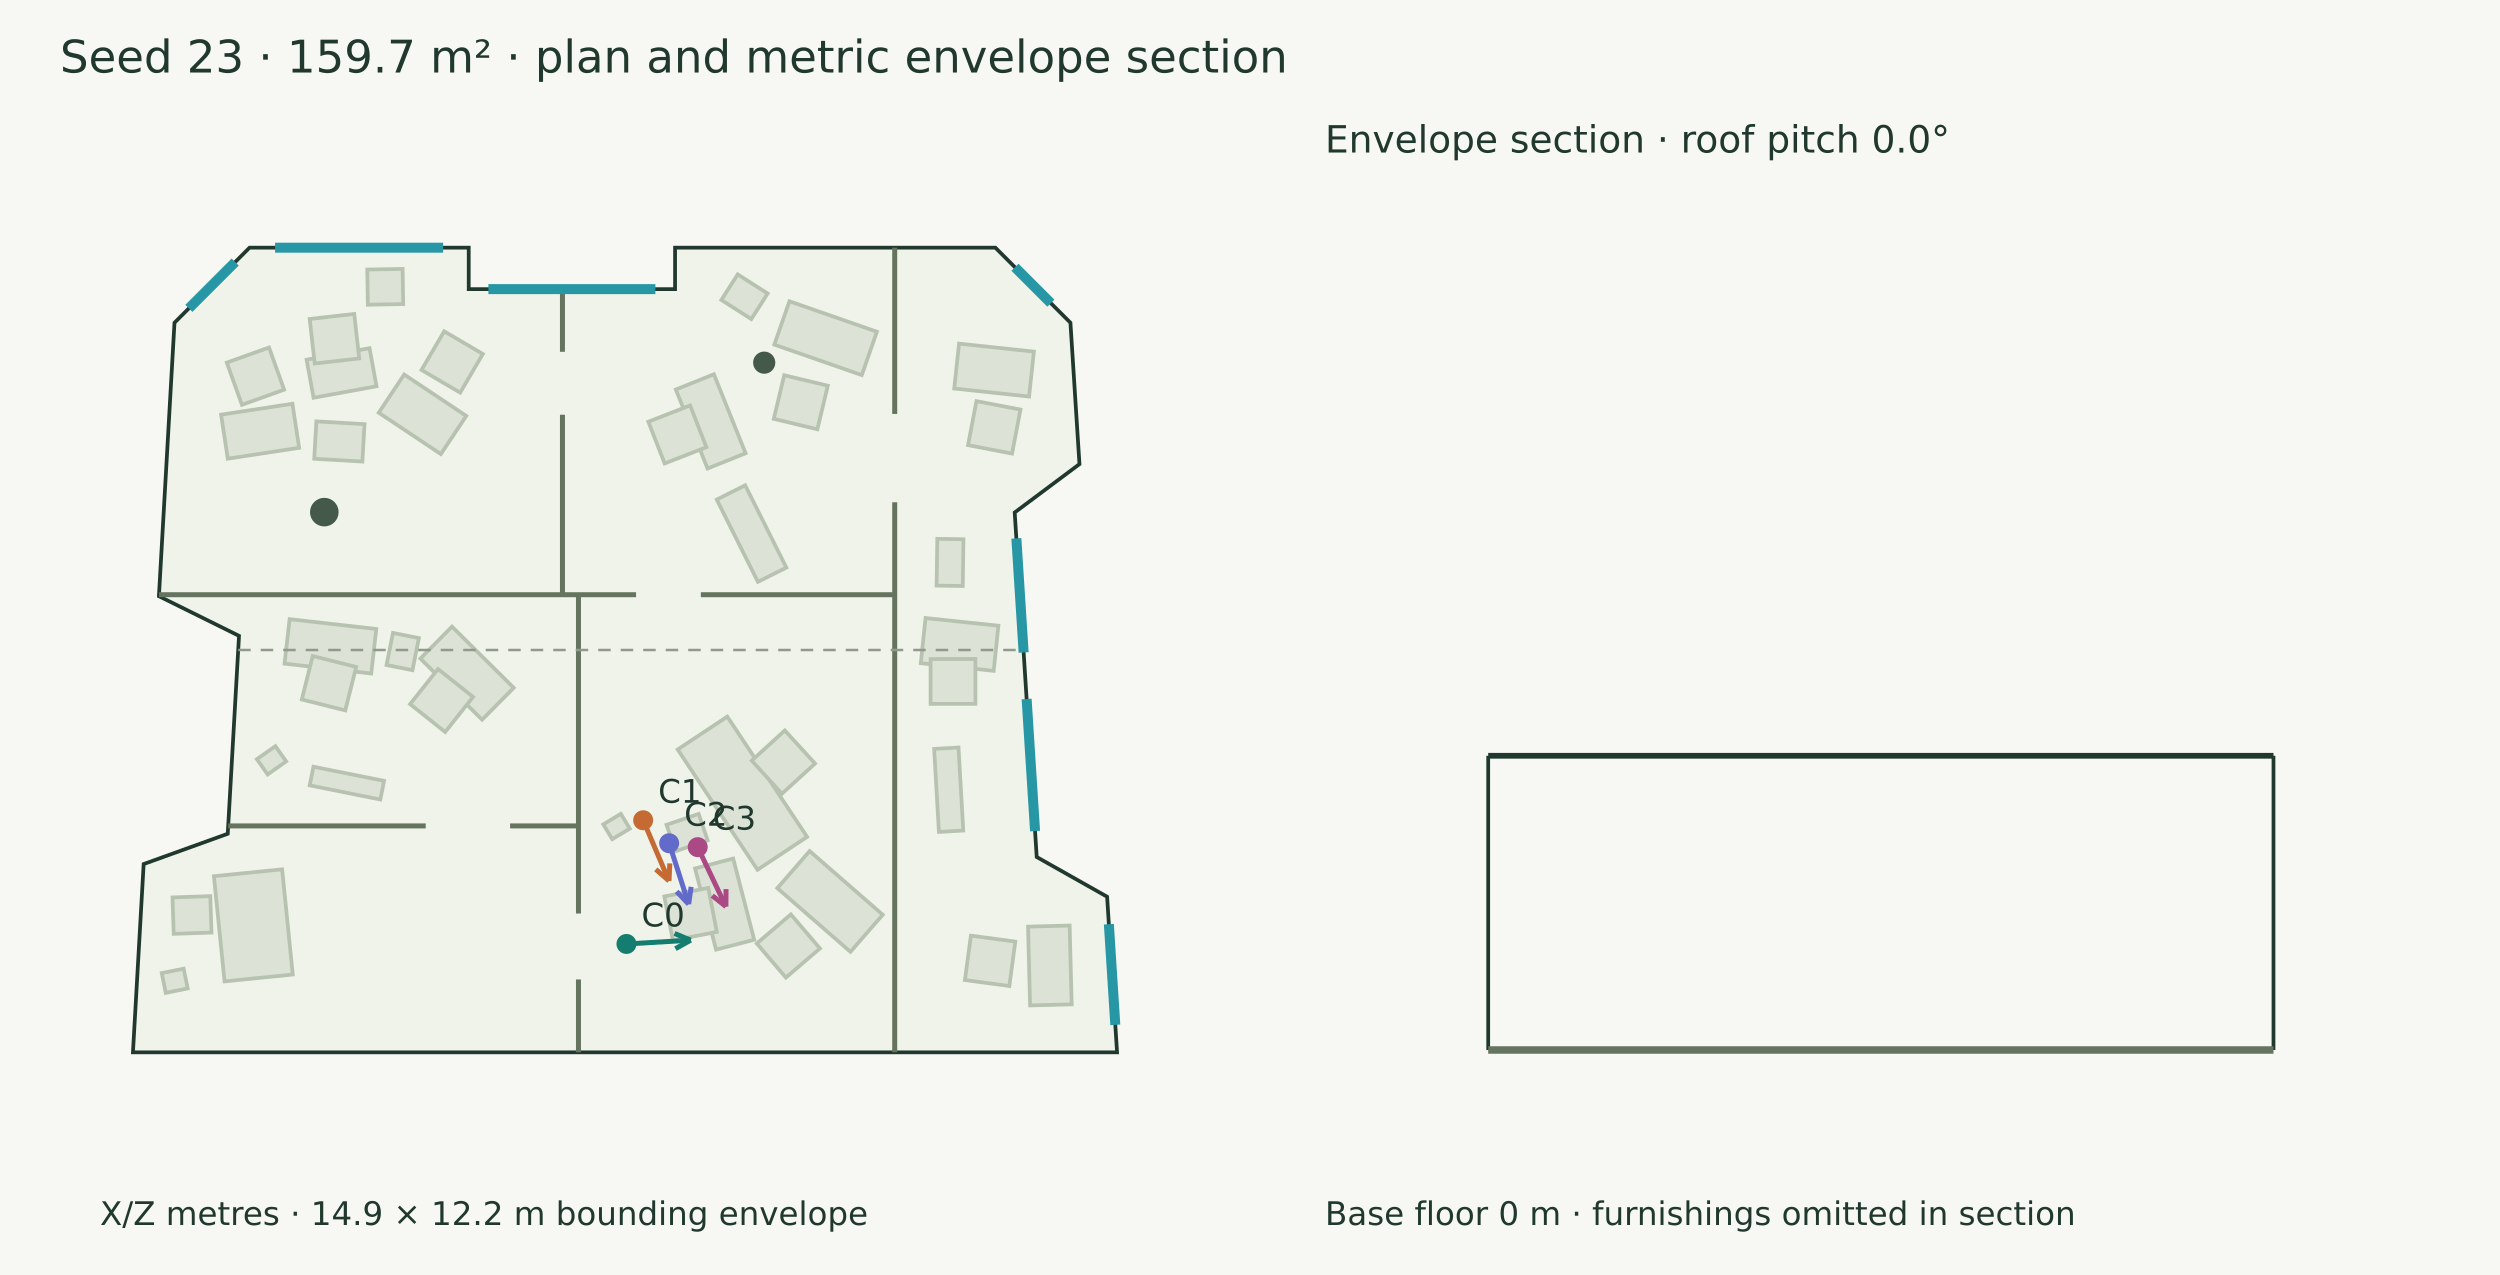
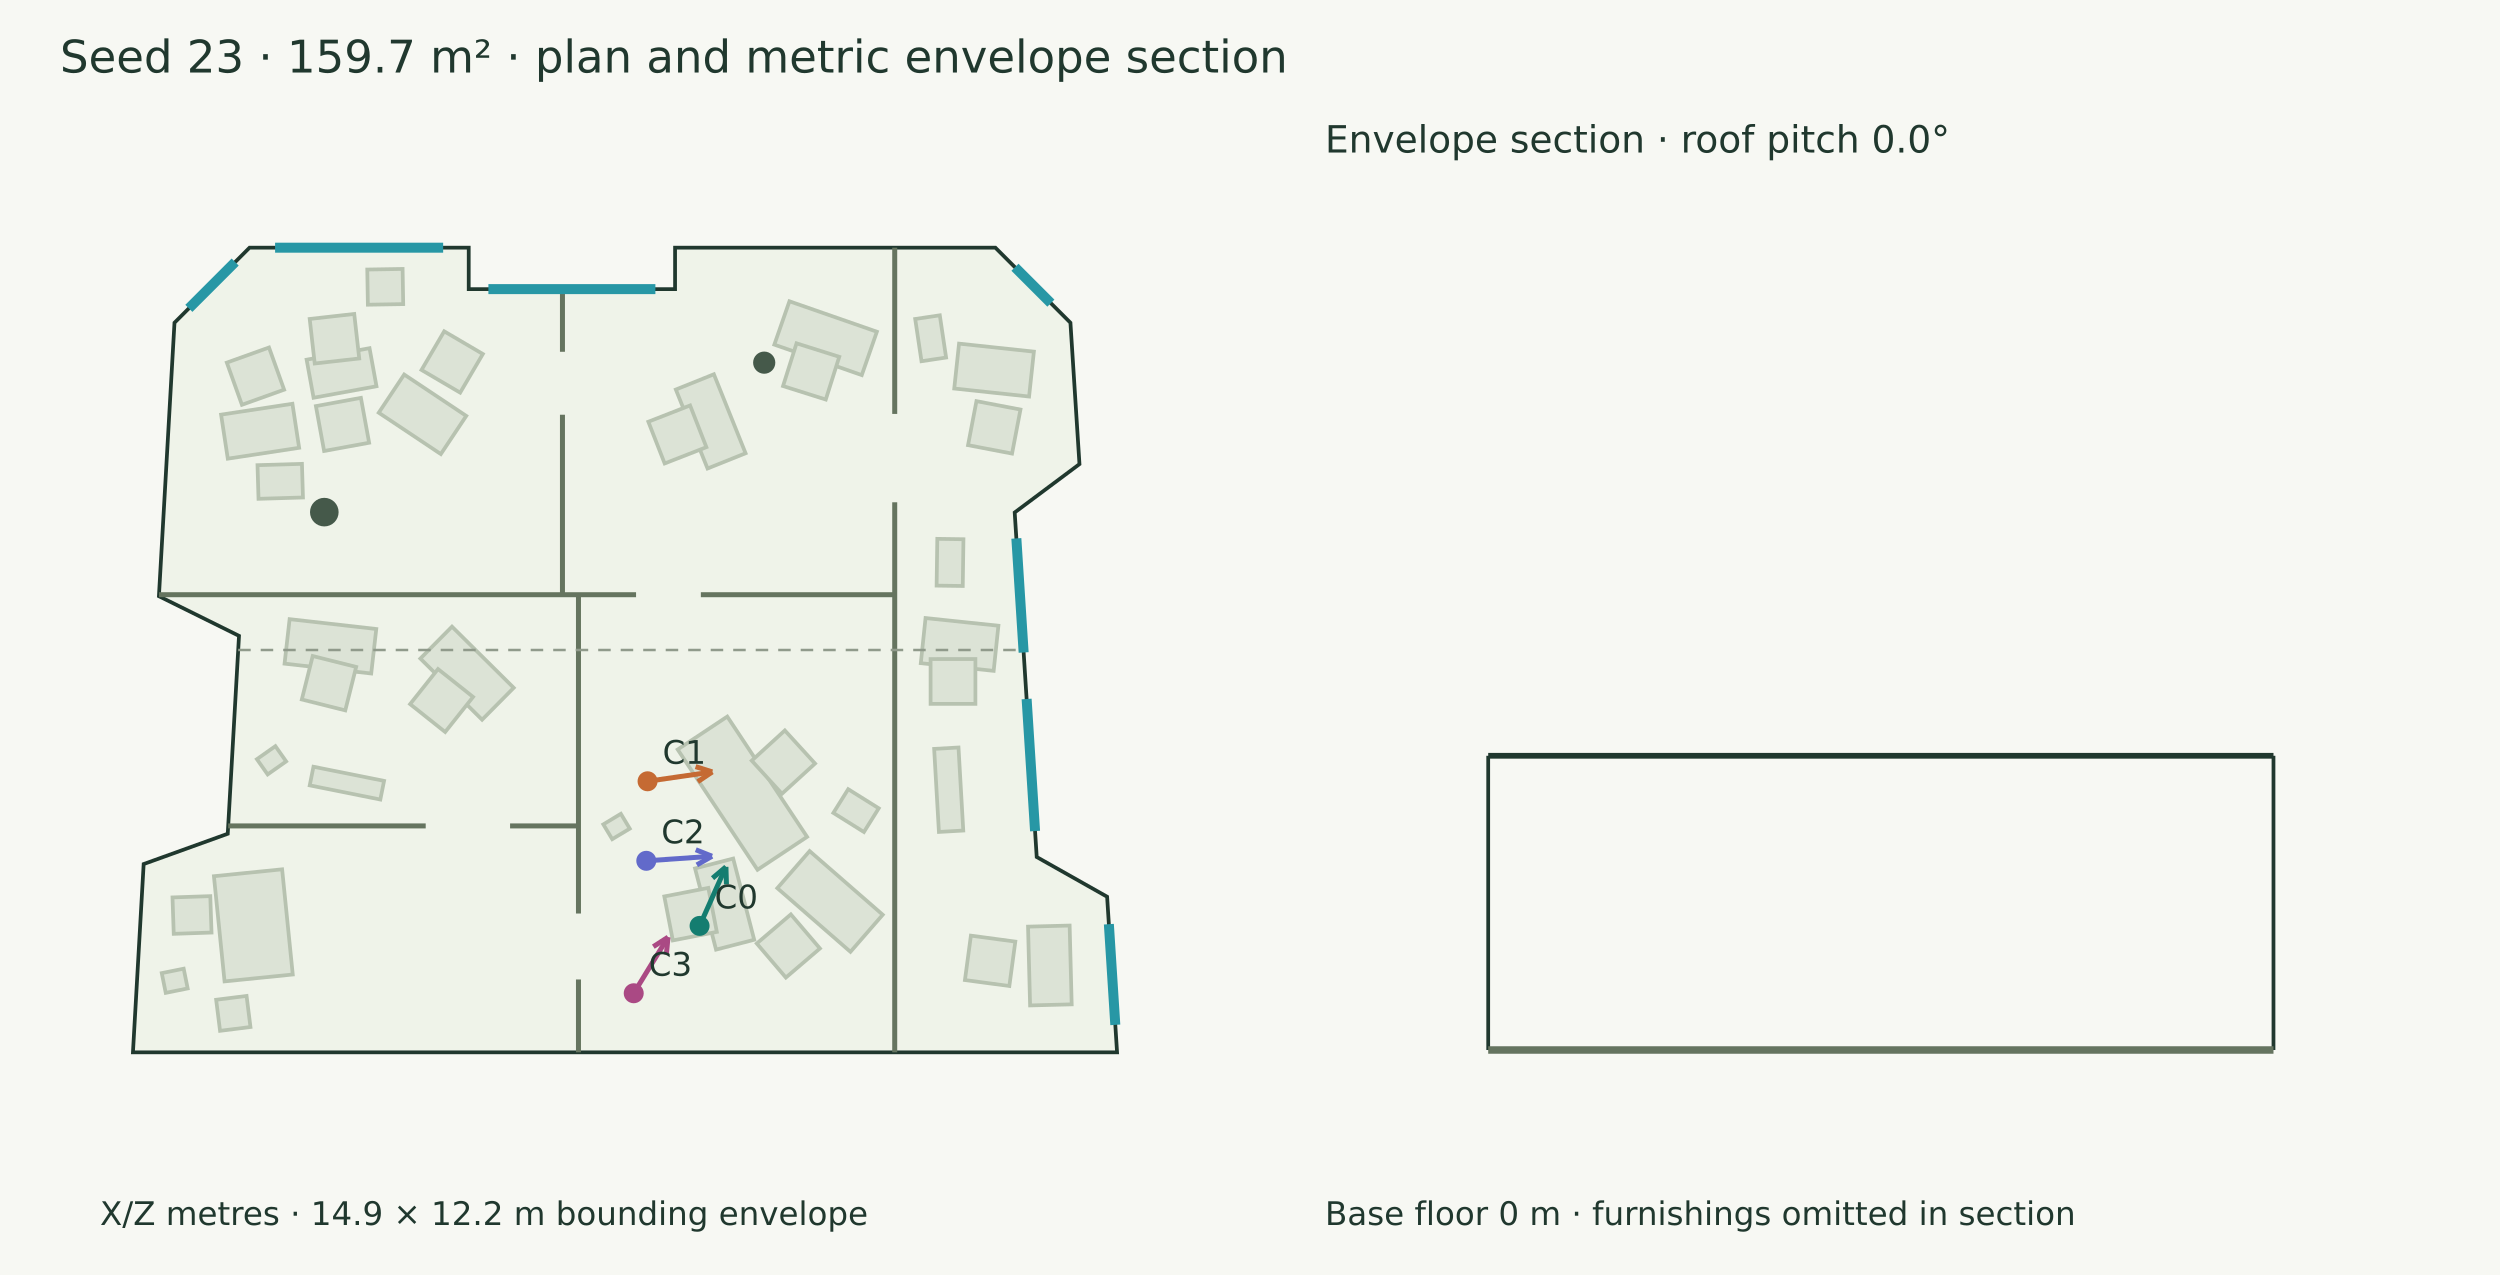
<svg xmlns="http://www.w3.org/2000/svg" width="1000" height="510" viewBox="0 0 1000 510">
  <rect width="100%" height="100%" fill="#f7f8f3" />
  <g font-family="DejaVu Sans" fill="#20382e">
    <text x="24.000" y="29.000" font-size="18">Seed 23 · 159.7 m² · plan and metric envelope section</text>
    <polygon points="99.809,99.076 187.488,99.076 187.488,115.646 270.027,115.646 270.027,99.076 398.154,99.076 428.170,129.091 431.784,185.642 405.878,204.987 414.686,342.805 442.844,358.694 446.822,420.924 53.178,420.924 57.466,345.620 91.097,333.498 95.603,254.343 63.565,238.482 69.793,129.091" fill="#eff3e9" stroke="#20382e" stroke-width="1.5" />
    <polygon points="119.652,179.117 91.118,183.465 88.434,165.855 116.968,161.507" fill="#dce3d6" stroke="#b7c2b0" stroke-width="1.5" />
    <polygon points="113.646,155.870 96.774,161.914 90.730,145.041 107.603,138.998" fill="#dce3d6" stroke="#b7c2b0" stroke-width="1.5" />
    <polygon points="150.595,154.502 125.430,159.101 122.646,143.869 147.811,139.269" fill="#dce3d6" stroke="#b7c2b0" stroke-width="1.5" />
    <polygon points="143.696,143.389 125.886,145.396 123.880,127.586 141.690,125.579" fill="#dce3d6" stroke="#b7c2b0" stroke-width="1.5" />
    <polygon points="176.327,181.633 151.495,165.085 161.673,149.813 186.504,166.362" fill="#dce3d6" stroke="#b7c2b0" stroke-width="1.5" />
    <polygon points="184.061,157.058 168.605,147.986 177.677,132.529 193.134,141.602" fill="#dce3d6" stroke="#b7c2b0" stroke-width="1.5" />
    <polygon points="370.218,247.225 399.362,250.293 397.462,268.340 368.318,265.272" fill="#dce3d6" stroke="#b7c2b0" stroke-width="1.5" />
    <polygon points="372.235,263.617 390.158,263.614 390.160,281.537 372.238,281.539" fill="#dce3d6" stroke="#b7c2b0" stroke-width="1.5" />
    <polygon points="383.620,137.453 413.554,140.662 411.629,158.619 381.695,155.410" fill="#dce3d6" stroke="#b7c2b0" stroke-width="1.5" />
    <polygon points="390.583,160.463 408.186,163.832 404.817,181.435 387.214,178.066" fill="#dce3d6" stroke="#b7c2b0" stroke-width="1.5" />
    <polygon points="385.377,215.693 385.103,234.396 374.644,234.243 374.918,215.539" fill="#dce3d6" stroke="#b7c2b0" stroke-width="1.5" />
    <polygon points="180.795,250.657 205.485,275.122 192.835,287.888 168.145,263.423" fill="#dce3d6" stroke="#b7c2b0" stroke-width="1.5" />
    <polygon points="175.200,267.615 189.226,278.773 178.067,292.798 164.042,281.640" fill="#dce3d6" stroke="#b7c2b0" stroke-width="1.5" />
    <polygon points="115.847,247.662 150.509,251.604 148.485,269.401 113.823,265.459" fill="#dce3d6" stroke="#b7c2b0" stroke-width="1.5" />
    <polygon points="125.080,262.412 142.465,266.767 138.110,284.153 120.725,279.797" fill="#dce3d6" stroke="#b7c2b0" stroke-width="1.5" />
    <polygon points="152.129,319.819 123.889,314.152 125.386,306.693 153.626,312.360" fill="#dce3d6" stroke="#b7c2b0" stroke-width="1.5" />
    <polygon points="302.999,347.906 271.067,299.795 290.903,286.629 322.835,334.740" fill="#dce3d6" stroke="#b7c2b0" stroke-width="1.5" />
    <polygon points="312.782,317.498 300.695,304.264 313.929,292.178 326.015,305.411" fill="#dce3d6" stroke="#b7c2b0" stroke-width="1.5" />
    <polygon points="293.274,343.422 301.679,375.900 286.425,379.848 278.019,347.370" fill="#dce3d6" stroke="#b7c2b0" stroke-width="1.5" />
    <polygon points="283.317,355.163 286.730,372.757 269.136,376.171 265.722,358.577" fill="#dce3d6" stroke="#b7c2b0" stroke-width="1.5" />
    <polygon points="323.845,340.430 353.089,365.898 340.173,380.729 310.929,355.261" fill="#dce3d6" stroke="#b7c2b0" stroke-width="1.5" />
    <polygon points="316.334,365.755 327.972,379.384 314.343,391.023 302.704,377.393" fill="#dce3d6" stroke="#b7c2b0" stroke-width="1.5" />
    <polygon points="251.906,331.453 244.891,335.671 241.324,329.738 248.339,325.520" fill="#dce3d6" stroke="#b7c2b0" stroke-width="1.5" />
    <polygon points="285.551,149.704 298.230,181.294 283.014,187.401 270.334,155.812" fill="#dce3d6" stroke="#b7c2b0" stroke-width="1.5" />
    <polygon points="276.033,162.170 282.555,178.864 265.861,185.386 259.339,168.693" fill="#dce3d6" stroke="#b7c2b0" stroke-width="1.5" />
    <polygon points="315.774,120.513 350.752,132.695 344.711,150.040 309.733,137.858" fill="#dce3d6" stroke="#b7c2b0" stroke-width="1.5" />
-     <polygon points="313.697,150.102 331.125,154.286 326.941,171.713 309.513,167.529" fill="#dce3d6" stroke="#b7c2b0" stroke-width="1.5" />
+     <polygon points="318.612,137.331 335.702,142.728 330.306,159.819 313.215,154.422" fill="#dce3d6" stroke="#b7c2b0" stroke-width="1.5" />
    <polygon points="89.822,392.557 85.566,350.486 112.846,347.727 117.102,389.798" fill="#dce3d6" stroke="#b7c2b0" stroke-width="1.5" />
    <polygon points="84.114,358.454 84.610,373.020 69.495,373.535 68.999,358.968" fill="#dce3d6" stroke="#b7c2b0" stroke-width="1.5" />
    <polygon points="73.472,387.476 75.068,395.374 66.298,397.146 64.702,389.248" fill="#dce3d6" stroke="#b7c2b0" stroke-width="1.5" />
    <polygon points="427.852,370.222 428.673,401.740 412.038,402.174 411.216,370.655" fill="#dce3d6" stroke="#b7c2b0" stroke-width="1.5" />
    <polygon points="406.126,376.646 403.735,394.408 385.973,392.018 388.363,374.255" fill="#dce3d6" stroke="#b7c2b0" stroke-width="1.5" />
    <polygon points="383.399,298.998 385.306,332.216 375.568,332.775 373.660,299.557" fill="#dce3d6" stroke="#b7c2b0" stroke-width="1.5" />
    <polygon points="107.054,309.773 102.755,303.669 110.158,298.456 114.456,304.560" fill="#dce3d6" stroke="#b7c2b0" stroke-width="1.5" />
-     <polygon points="279.472,325.564 283.053,336.142 270.197,340.493 266.617,329.915" fill="#dce3d6" stroke="#b7c2b0" stroke-width="1.5" />
-     <polygon points="144.944,184.619 125.690,183.510 126.551,168.553 145.805,169.663" fill="#dce3d6" stroke="#b7c2b0" stroke-width="1.5" />
-     <polygon points="295.078,109.759 307.059,117.413 300.528,127.637 288.547,119.982" fill="#dce3d6" stroke="#b7c2b0" stroke-width="1.5" />
-     <polygon points="157.183,253.175 167.546,255.238 164.990,268.075 154.628,266.012" fill="#dce3d6" stroke="#b7c2b0" stroke-width="1.5" />
-     <polygon points="298.073,194.130 314.542,227.033 303.167,232.726 286.699,199.822" fill="#dce3d6" stroke="#b7c2b0" stroke-width="1.5" />
+     <polygon points="88.024,412.329 86.461,399.904 98.624,398.374 100.187,410.799" fill="#dce3d6" stroke="#b7c2b0" stroke-width="1.5" />
+     <polygon points="368.602,144.484 366.082,127.592 375.918,126.125 378.439,143.017" fill="#dce3d6" stroke="#b7c2b0" stroke-width="1.5" />
+     <polygon points="129.646,180.394 126.359,162.441 144.362,159.144 147.649,177.098" fill="#dce3d6" stroke="#b7c2b0" stroke-width="1.5" />
+     <polygon points="121.182,198.992 103.406,199.527 103.001,186.072 120.777,185.536" fill="#dce3d6" stroke="#b7c2b0" stroke-width="1.5" />
+     <polygon points="345.562,332.807 333.341,325.162 339.275,315.675 351.496,323.320" fill="#dce3d6" stroke="#b7c2b0" stroke-width="1.5" />
    <polygon points="161.039,107.575 161.281,121.642 147.151,121.884 146.910,107.817" fill="#dce3d6" stroke="#b7c2b0" stroke-width="1.5" />
    <circle cx="305.683" cy="145.064" r="4.44" fill="#45594a" />
    <circle cx="129.724" cy="204.853" r="5.722" fill="#45594a" />
    <path d="M357.887,99.076 L357.887,165.570" stroke="#65745f" stroke-width="2" fill="none" />
    <path d="M357.887,200.911 L357.887,420.924" stroke="#65745f" stroke-width="2" fill="none" />
    <path d="M63.599,237.884 L254.424,237.884" stroke="#65745f" stroke-width="2" fill="none" />
    <path d="M280.338,237.884 L357.887,237.884" stroke="#65745f" stroke-width="2" fill="none" />
    <path d="M231.388,237.884 L231.388,365.409" stroke="#65745f" stroke-width="2" fill="none" />
    <path d="M231.388,391.794 L231.388,420.924" stroke="#65745f" stroke-width="2" fill="none" />
    <path d="M224.981,115.646 L224.981,140.714" stroke="#65745f" stroke-width="2" fill="none" />
    <path d="M224.981,165.894 L224.981,237.884" stroke="#65745f" stroke-width="2" fill="none" />
    <path d="M91.275,330.367 L170.283,330.367" stroke="#65745f" stroke-width="2" fill="none" />
    <path d="M204.031,330.367 L231.388,330.367" stroke="#65745f" stroke-width="2" fill="none" />
    <path d="M110.036,99.076 L177.261,99.076" stroke="#2797a5" stroke-width="4" fill="none" />
    <path d="M195.360,115.646 L262.156,115.646" stroke="#2797a5" stroke-width="4" fill="none" />
    <path d="M405.980,106.901 L420.344,121.265" stroke="#2797a5" stroke-width="4" fill="none" />
    <path d="M406.541,215.363 L409.457,260.993" stroke="#2797a5" stroke-width="4" fill="none" />
    <path d="M410.646,279.596 L414.023,332.428" stroke="#2797a5" stroke-width="4" fill="none" />
    <path d="M443.546,369.671 L446.120,409.948" stroke="#2797a5" stroke-width="4" fill="none" />
    <path d="M75.540,123.344 L94.062,104.822" stroke="#2797a5" stroke-width="4" fill="none" />
-     <path d="M250.580,377.580 L276.279,376.059" stroke="#147d70" stroke-width="2" fill="none" />
-     <path d="M276.279,376.059 L270.167,379.471" stroke="#147d70" stroke-width="2" fill="none" />
-     <path d="M276.279,376.059 L269.807,373.392" stroke="#147d70" stroke-width="2" fill="none" />
-     <circle cx="250.58" cy="377.58" r="4" fill="#147d70" />
-     <text x="256.580" y="370.580" font-size="13">C0</text>
-     <path d="M257.264,328.102 L267.590,352.351" stroke="#c56a33" stroke-width="2" fill="none" />
-     <path d="M267.590,352.351 L262.319,347.745" stroke="#c56a33" stroke-width="2" fill="none" />
-     <path d="M267.590,352.351 L267.922,345.359" stroke="#c56a33" stroke-width="2" fill="none" />
-     <circle cx="257.264" cy="328.102" r="4" fill="#c56a33" />
-     <text x="263.264" y="321.102" font-size="13">C1</text>
-     <path d="M267.661,337.299 L275.464,361.667" stroke="#626aca" stroke-width="2" fill="none" />
-     <path d="M275.464,361.667 L270.642,356.592" stroke="#626aca" stroke-width="2" fill="none" />
-     <path d="M275.464,361.667 L276.441,354.735" stroke="#626aca" stroke-width="2" fill="none" />
-     <circle cx="267.661" cy="337.299" r="4" fill="#626aca" />
-     <text x="273.661" y="330.299" font-size="13">C2</text>
-     <path d="M279.081,338.859 L290.361,362.637" stroke="#aa4984" stroke-width="2" fill="none" />
-     <path d="M290.361,362.637 L284.909,358.247" stroke="#aa4984" stroke-width="2" fill="none" />
-     <path d="M290.361,362.637 L290.411,355.637" stroke="#aa4984" stroke-width="2" fill="none" />
-     <circle cx="279.081" cy="338.859" r="4" fill="#aa4984" />
-     <text x="285.081" y="331.859" font-size="13">C3</text>
+     <path d="M279.833,370.364 L290.363,346.747" stroke="#147d70" stroke-width="2" fill="none" />
+     <path d="M290.363,346.747 L290.577,353.743" stroke="#147d70" stroke-width="2" fill="none" />
+     <path d="M290.363,346.747 L285.016,351.263" stroke="#147d70" stroke-width="2" fill="none" />
+     <circle cx="279.833" cy="370.364" r="4" fill="#147d70" />
+     <text x="285.833" y="363.364" font-size="13">C0</text>
+     <path d="M259.024,312.512 L284.904,308.761" stroke="#c56a33" stroke-width="2" fill="none" />
+     <path d="M284.904,308.761 L279.103,312.678" stroke="#c56a33" stroke-width="2" fill="none" />
+     <path d="M284.904,308.761 L278.229,306.652" stroke="#c56a33" stroke-width="2" fill="none" />
+     <circle cx="259.024" cy="312.512" r="4" fill="#c56a33" />
+     <text x="265.024" y="305.512" font-size="13">C1</text>
+     <path d="M258.512,344.324 L284.803,342.493" stroke="#626aca" stroke-width="2" fill="none" />
+     <path d="M284.803,342.493 L278.727,345.969" stroke="#626aca" stroke-width="2" fill="none" />
+     <path d="M284.803,342.493 L278.304,339.894" stroke="#626aca" stroke-width="2" fill="none" />
+     <circle cx="258.512" cy="344.324" r="4" fill="#626aca" />
+     <text x="264.512" y="337.324" font-size="13">C2</text>
+     <path d="M253.489,397.301 L267.215,374.876" stroke="#aa4984" stroke-width="2" fill="none" />
+     <path d="M267.215,374.876 L266.522,381.841" stroke="#aa4984" stroke-width="2" fill="none" />
+     <path d="M267.215,374.876 L261.328,378.662" stroke="#aa4984" stroke-width="2" fill="none" />
+     <circle cx="253.489" cy="397.301" r="4" fill="#aa4984" />
+     <text x="259.489" y="390.301" font-size="13">C3</text>
    <text x="40.000" y="490.000" font-size="13">X/Z metres · 14.9 × 12.2 m bounding envelope</text>
    <path d="M95.281,260.000 L409.394,260.000" stroke="#909a8b" stroke-width="1" stroke-dasharray="5 4" fill="none" />
    <path d="M595.281,302.312 L909.394,302.312" stroke="#20382e" stroke-width="2.3" fill="none" />
    <path d="M595.281,420.000 L595.281,302.312" stroke="#20382e" stroke-width="1.5" fill="none" />
    <path d="M909.394,420.000 L909.394,302.312" stroke="#20382e" stroke-width="1.5" fill="none" />
    <path d="M595.281,420.000 L909.394,420.000" stroke="#65745f" stroke-width="3" fill="none" />
    <path d="M595.281,420.000 L595.281,420.000" stroke="#8d9a85" stroke-width="1" fill="none" />
    <path d="M909.394,420.000 L909.394,420.000" stroke="#8d9a85" stroke-width="1" fill="none" />
    <text x="530.000" y="61.000" font-size="15">Envelope section · roof pitch 0.0°</text>
    <text x="530.000" y="490.000" font-size="13">Base floor 0 m · furnishings omitted in section</text>
  </g>
</svg>
